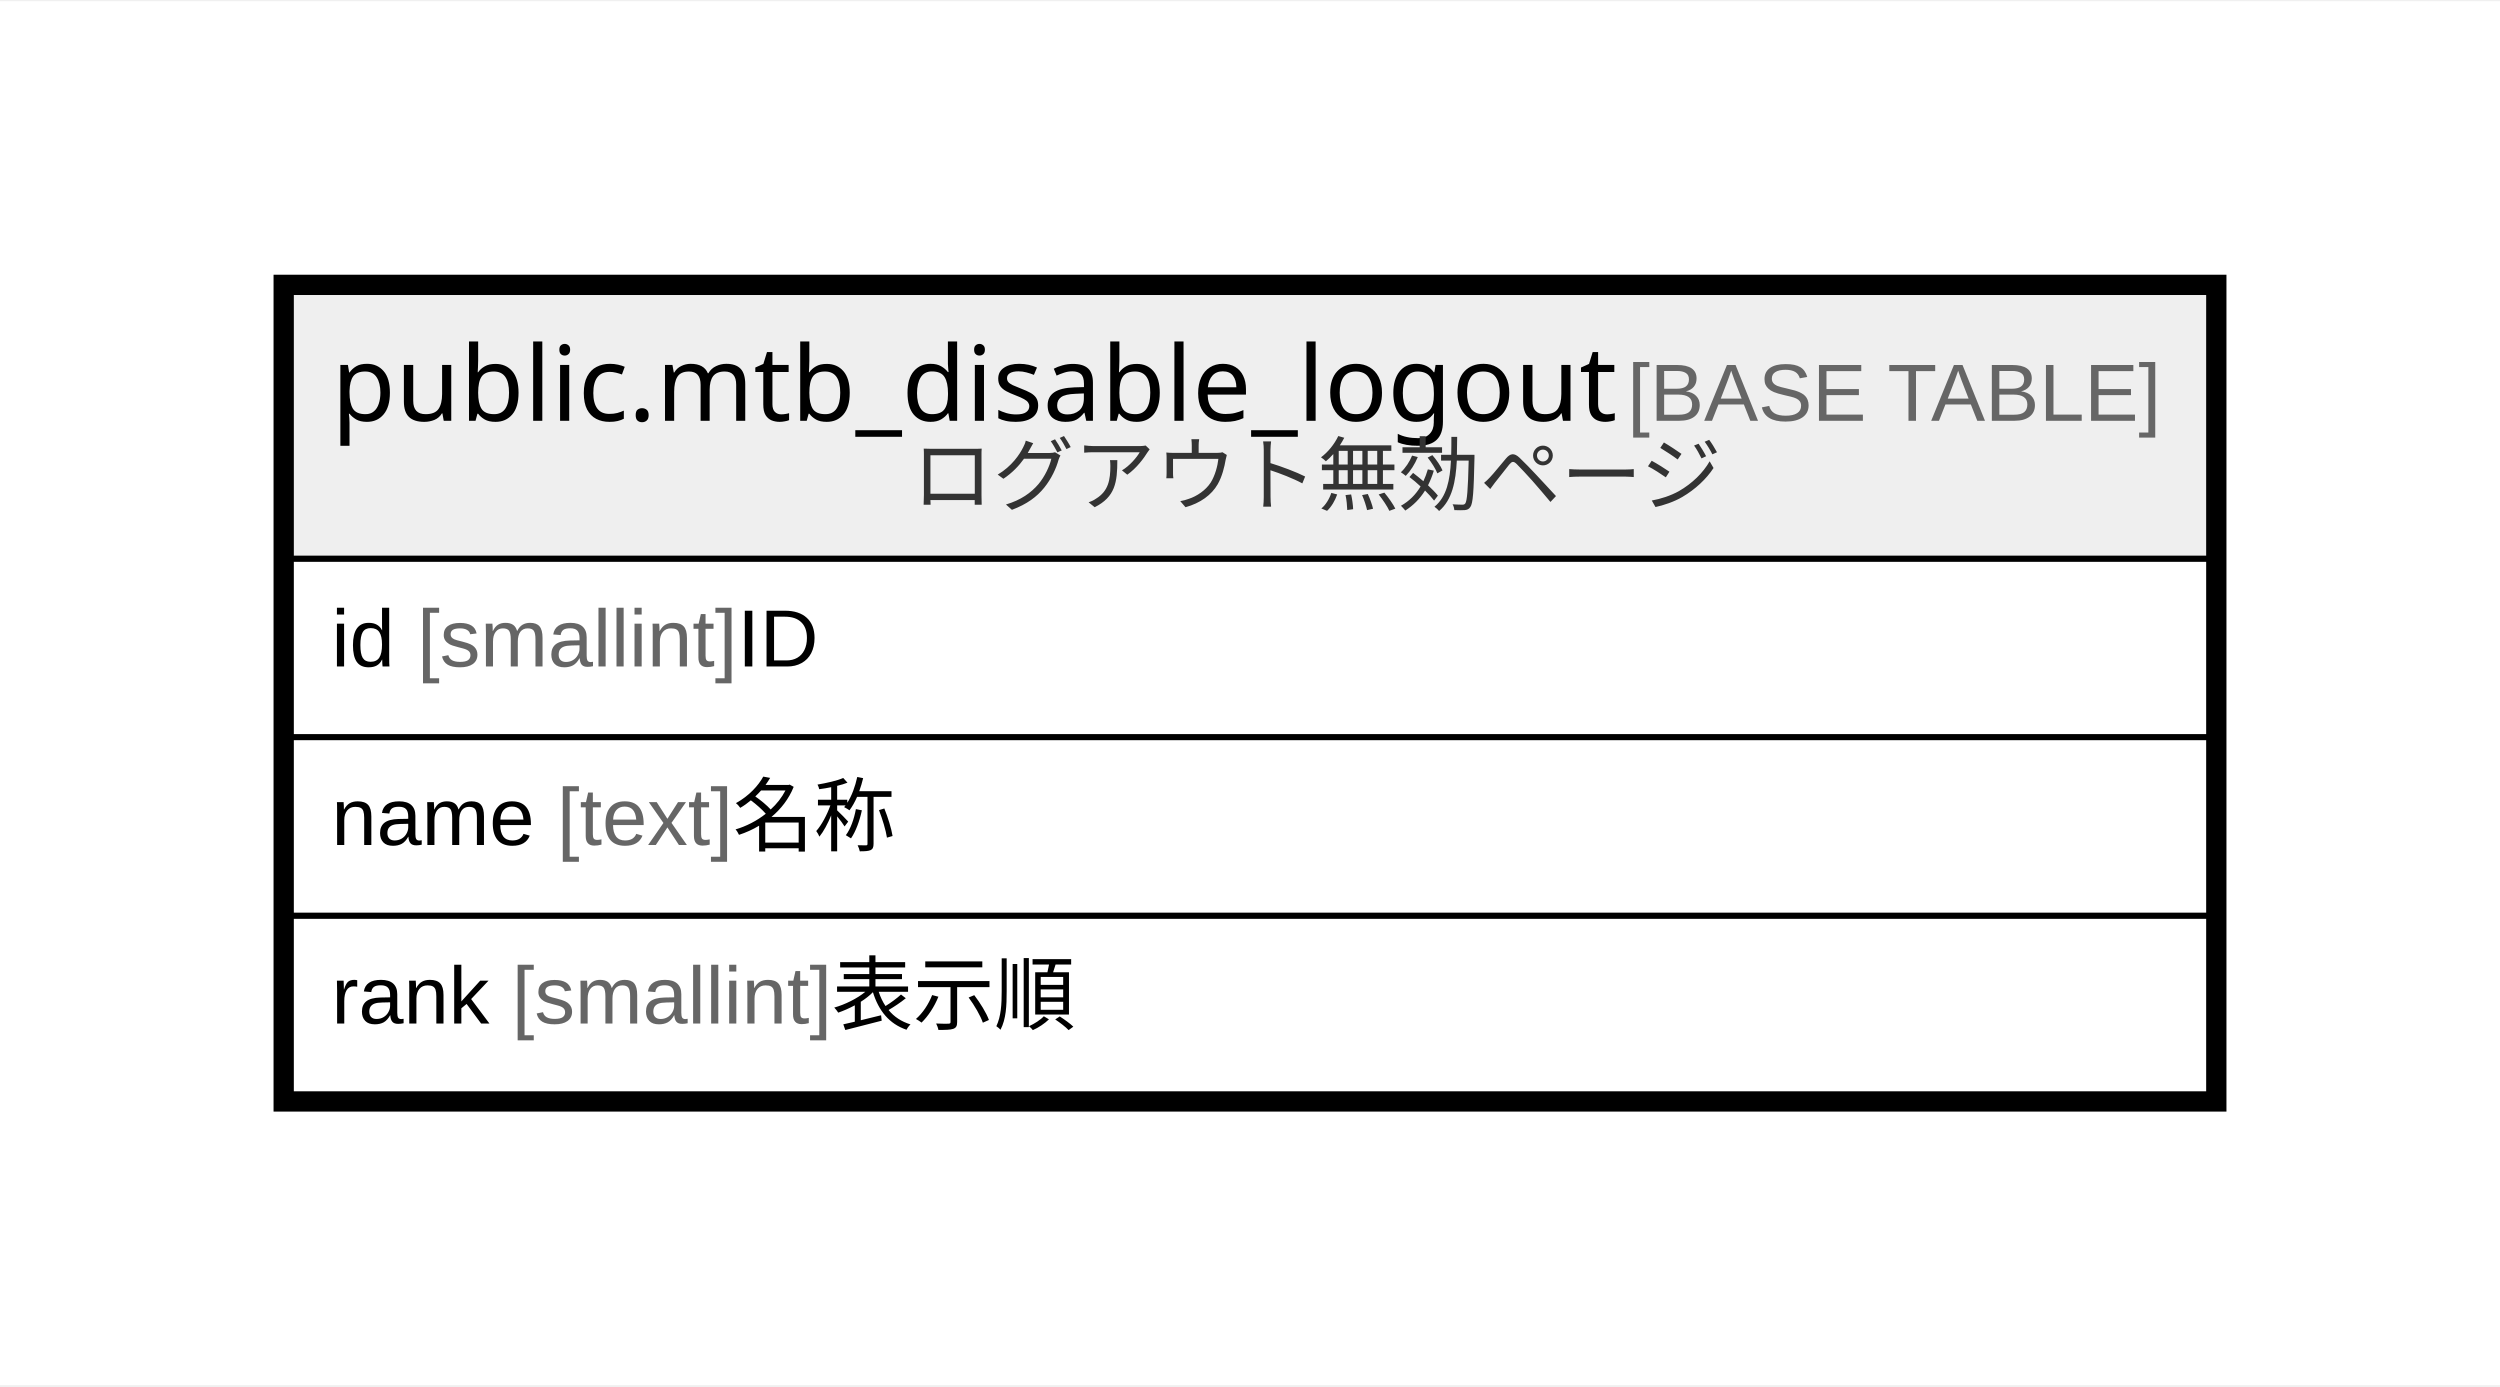
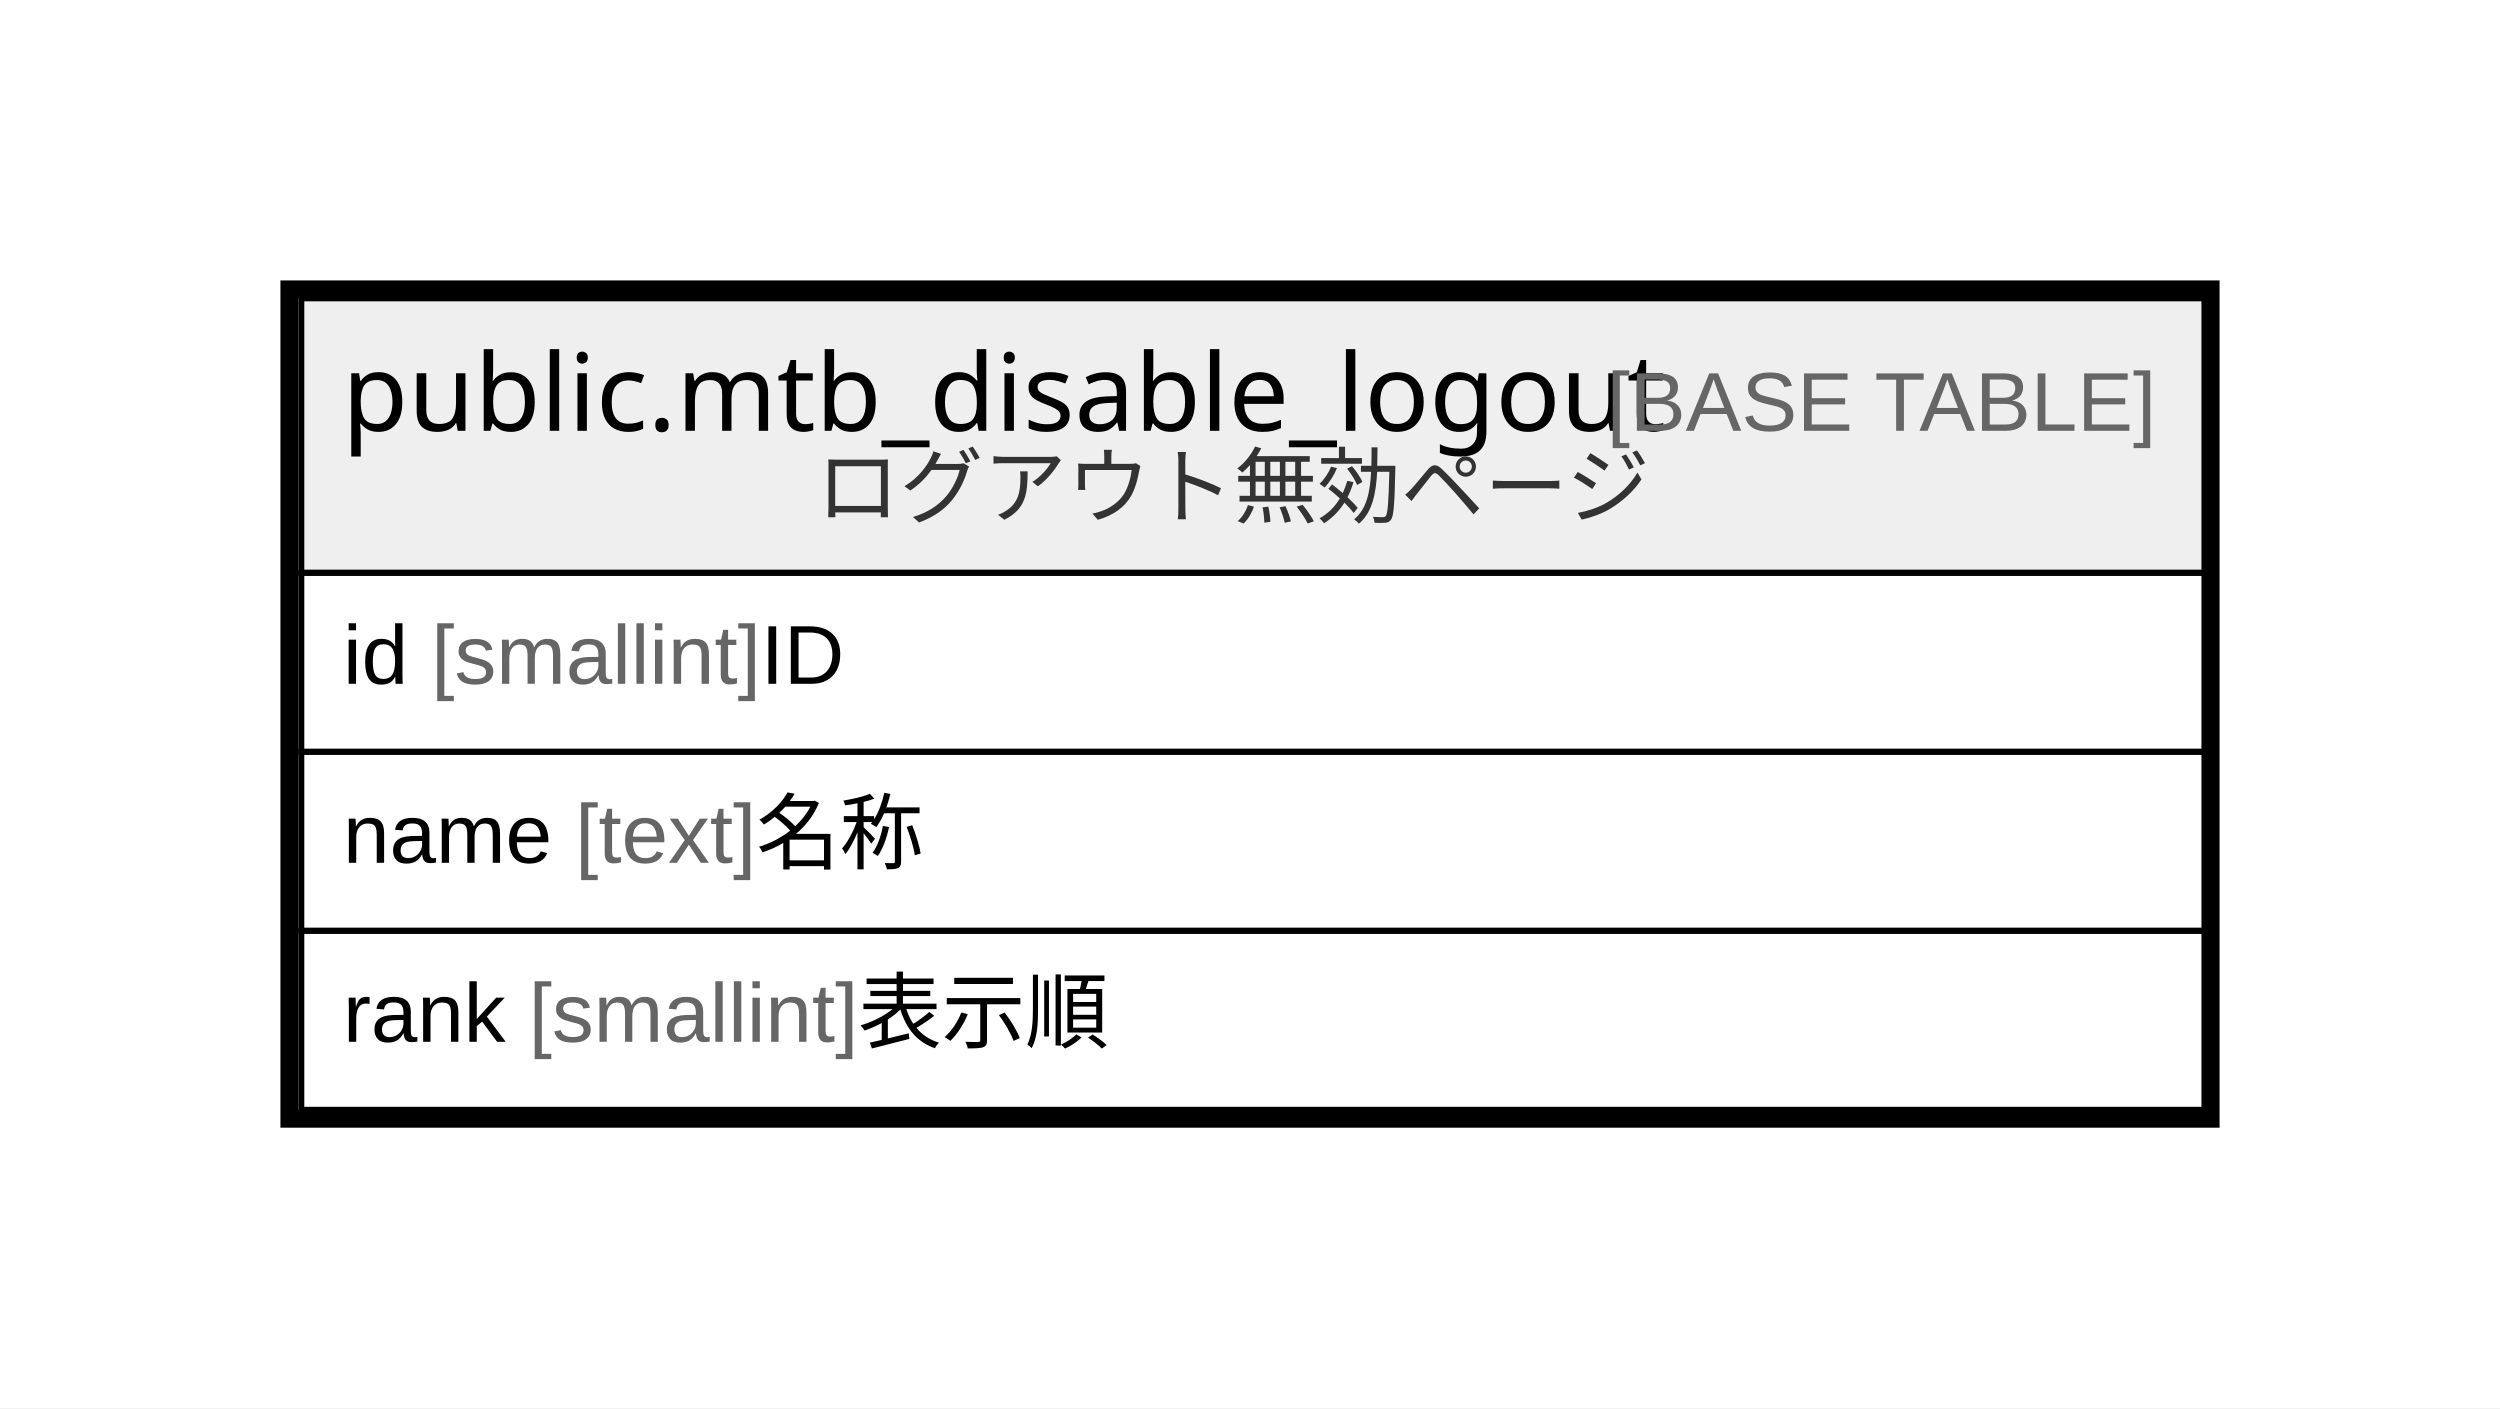
- <svg xmlns="http://www.w3.org/2000/svg" width="431pt" height="239pt" viewBox="0.00 0.00 431.37 238.80">
-   <g id="graph0" class="graph" transform="scale(1 1) rotate(0) translate(4 234.8)">
-     <polygon fill="white" stroke="none" points="-4,4 -4,-234.8 427.37,-234.8 427.37,4 -4,4" />
+ <svg xmlns="http://www.w3.org/2000/svg" width="419pt" height="236pt" viewBox="0.00 0.00 419.00 236.00">
+   <g id="graph0" class="graph" transform="scale(1 1) rotate(0) translate(4 232)">
+     <polygon fill="#ffffff" stroke="transparent" points="-4,4 -4,-232 415,-232 415,4 -4,4" />
    <g id="node1" class="node">
-       <polygon fill="#efefef" stroke="none" points="46.2,-138.6 46.2,-184.6 377.17,-184.6 377.17,-138.6 46.2,-138.6" />
-       <polygon fill="none" stroke="black" points="46.2,-138.6 46.2,-184.6 377.17,-184.6 377.17,-138.6 46.2,-138.6" />
-       <text text-anchor="start" x="53.2" y="-162.4" font-family="Arial Bold" font-size="18.00">public.mtb_disable_logout</text>
-       <text text-anchor="start" x="245.68" y="-162.4" font-family="Arial" font-size="14.00">    </text>
-       <text text-anchor="start" x="276.8" y="-162.4" font-family="Arial" font-size="14.00" fill="#666666">[BASE TABLE]</text>
-       <text text-anchor="start" x="153.34" y="-148" font-family="Arial" font-size="14.00" fill="#333333">ログアウト無効ページ</text>
-       <polygon fill="none" stroke="black" points="46.2,-107.8 46.2,-138.6 377.17,-138.6 377.17,-107.8 46.2,-107.8" />
-       <text text-anchor="start" x="53.2" y="-120" font-family="Arial" font-size="14.00">id </text>
-       <text text-anchor="start" x="67.99" y="-120" font-family="Arial" font-size="14.00" fill="#666666">[smallint]</text>
-       <text text-anchor="start" x="123.22" y="-120" font-family="Arial" font-size="14.00"> ID</text>
-       <polygon fill="none" stroke="black" points="46.2,-77 46.2,-107.8 377.17,-107.8 377.17,-77 46.2,-77" />
-       <text text-anchor="start" x="53.2" y="-89.2" font-family="Arial" font-size="14.00">name </text>
-       <text text-anchor="start" x="92.11" y="-89.2" font-family="Arial" font-size="14.00" fill="#666666">[text]</text>
-       <text text-anchor="start" x="122.45" y="-89.2" font-family="Arial" font-size="14.00"> 名称</text>
-       <polygon fill="none" stroke="black" points="46.2,-46.2 46.2,-77 377.17,-77 377.17,-46.2 46.2,-46.2" />
-       <text text-anchor="start" x="53.2" y="-58.4" font-family="Arial" font-size="14.00">rank </text>
-       <text text-anchor="start" x="84.32" y="-58.4" font-family="Arial" font-size="14.00" fill="#666666">[smallint]</text>
-       <text text-anchor="start" x="139.56" y="-58.4" font-family="Arial" font-size="14.00"> 表示順</text>
-       <polygon fill="none" stroke="black" stroke-width="3" points="44.7,-44.7 44.7,-186.1 378.67,-186.1 378.67,-44.7 44.7,-44.7" />
+       <polygon fill="#efefef" stroke="transparent" points="46.5,-136 46.5,-182 365.5,-182 365.5,-136 46.5,-136" />
+       <polygon fill="none" stroke="#000000" points="46.5,-136 46.5,-182 365.5,-182 365.5,-136 46.5,-136" />
+       <text text-anchor="start" x="53.345" y="-159.8" font-family="Arial Bold" font-size="18.00" fill="#000000">public.mtb_disable_logout</text>
+       <text text-anchor="start" x="261.401" y="-159.8" font-family="Arial" font-size="14.00" fill="#000000"> </text>
+       <text text-anchor="start" x="265.292" y="-159.8" font-family="Arial" font-size="14.00" fill="#666666">[BASE TABLE]</text>
+       <text text-anchor="start" x="132.779" y="-145.4" font-family="Arial" font-size="14.00" fill="#333333">ログアウト無効ページ</text>
+       <polygon fill="none" stroke="#000000" points="46.5,-106 46.5,-136 365.5,-136 365.5,-106 46.5,-106" />
+       <text text-anchor="start" x="53.5" y="-117.4" font-family="Arial" font-size="14.00" fill="#000000">id </text>
+       <text text-anchor="start" x="68.28" y="-117.4" font-family="Arial" font-size="14.00" fill="#666666">[smallint]</text>
+       <text text-anchor="start" x="123.497" y="-117.4" font-family="Arial" font-size="14.00" fill="#000000"> ID</text>
+       <polygon fill="none" stroke="#000000" points="46.5,-76 46.5,-106 365.5,-106 365.5,-76 46.5,-76" />
+       <text text-anchor="start" x="53.5" y="-87.4" font-family="Arial" font-size="14.00" fill="#000000">name </text>
+       <text text-anchor="start" x="92.399" y="-87.4" font-family="Arial" font-size="14.00" fill="#666666">[text]</text>
+       <text text-anchor="start" x="122.744" y="-87.4" font-family="Arial" font-size="14.00" fill="#000000"> 名称</text>
+       <polygon fill="none" stroke="#000000" points="46.5,-46 46.5,-76 365.5,-76 365.5,-46 46.5,-46" />
+       <text text-anchor="start" x="53.5" y="-57.4" font-family="Arial" font-size="14.00" fill="#000000">rank </text>
+       <text text-anchor="start" x="84.616" y="-57.4" font-family="Arial" font-size="14.00" fill="#666666">[smallint]</text>
+       <text text-anchor="start" x="139.834" y="-57.4" font-family="Arial" font-size="14.00" fill="#000000"> 表示順</text>
+       <polygon fill="none" stroke="#000000" stroke-width="3" points="44.5,-44.5 44.5,-183.5 366.5,-183.5 366.5,-44.5 44.5,-44.5" />
    </g>
  </g>
</svg>
